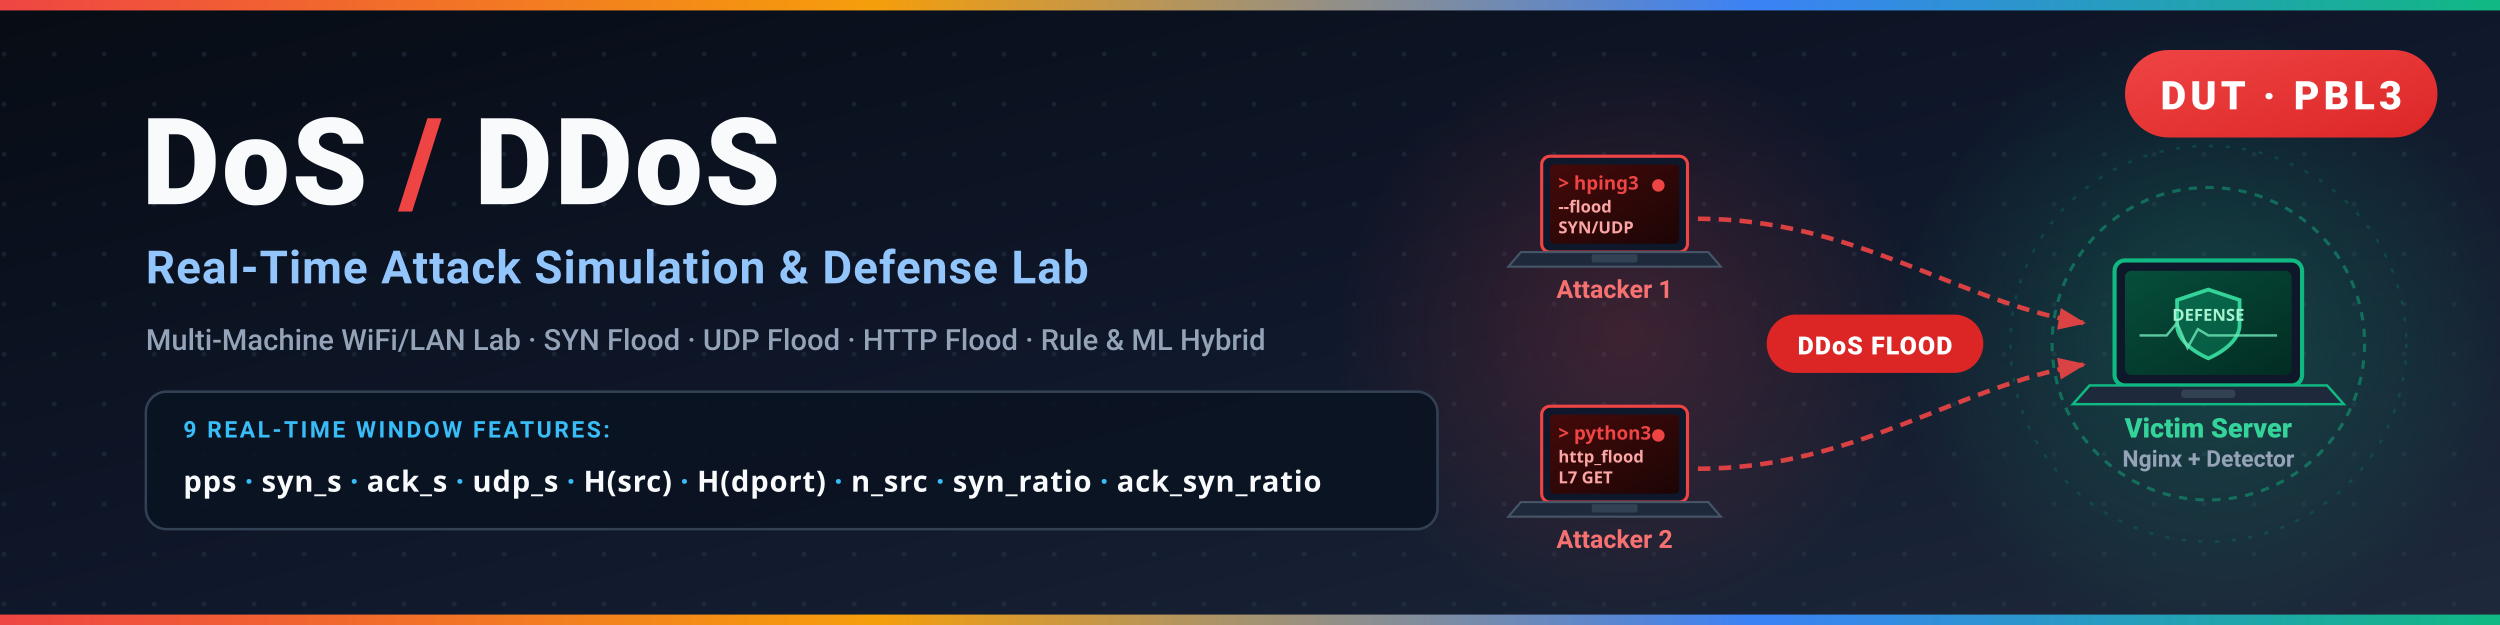
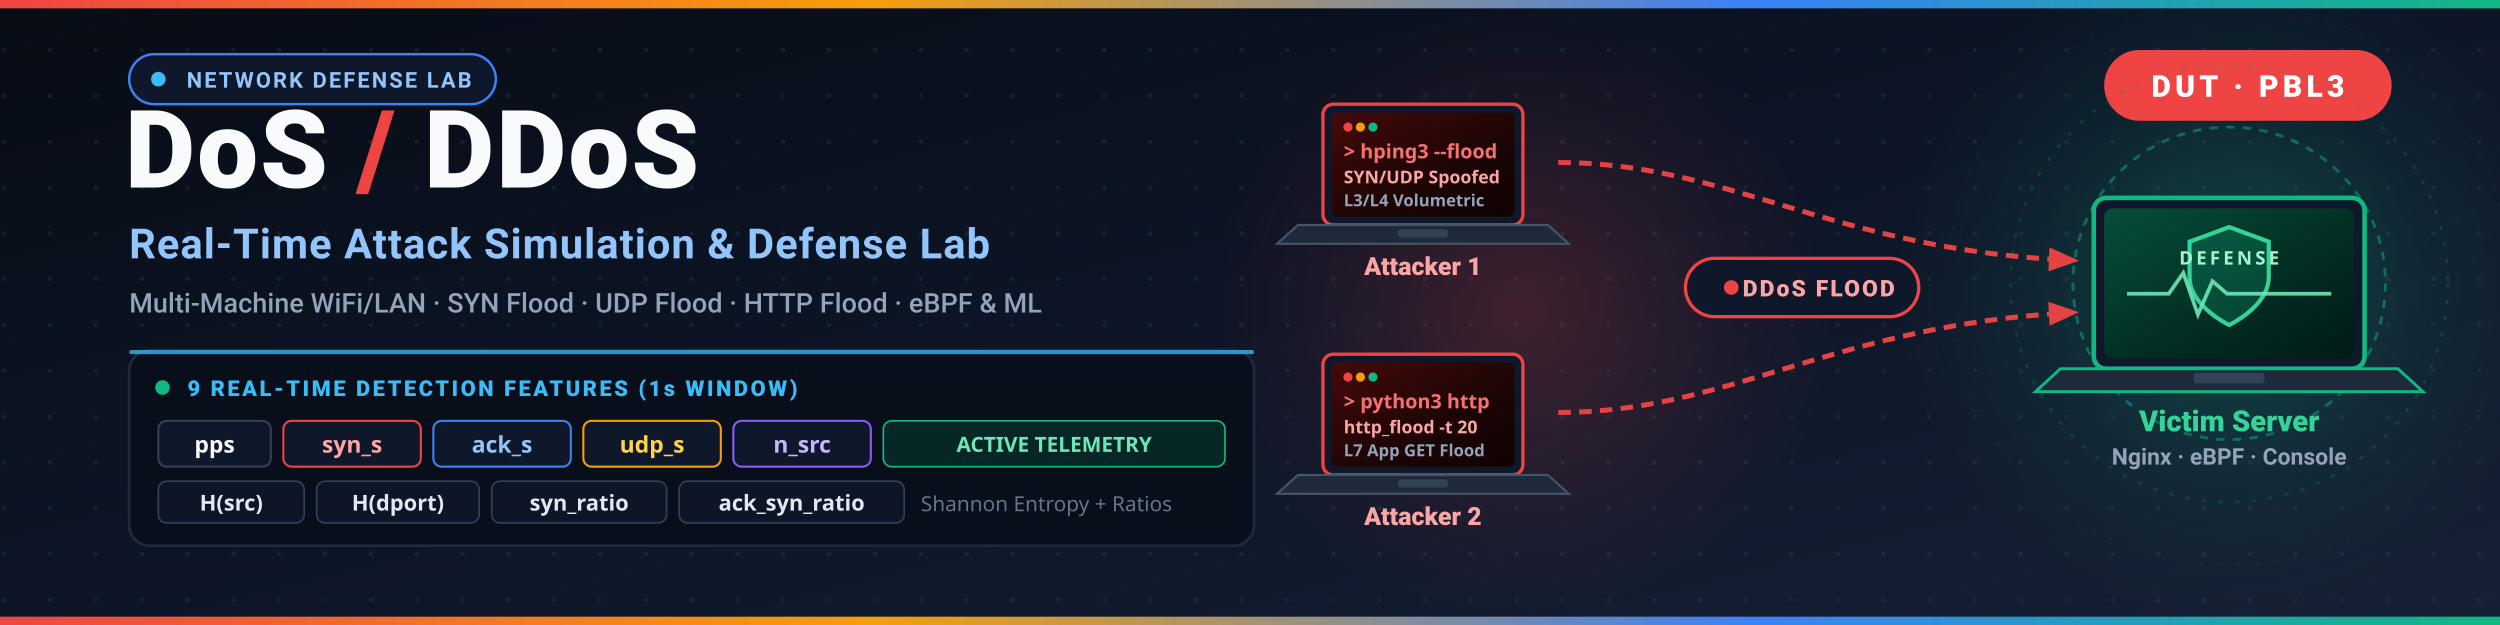
<svg xmlns="http://www.w3.org/2000/svg" width="1200" height="300" viewBox="0 0 1200 300" role="img" aria-label="DoS/DDoS Attack Simulation and Real-time Defense Lab - PBL3">
  <defs>
    <linearGradient id="bg" x1="0" y1="0" x2="1" y2="1">
      <stop offset="0%" stop-color="#070c14" />
-       <stop offset="50%" stop-color="#0f172a" />
-       <stop offset="100%" stop-color="#1e293b" />
+       <stop offset="50%" stop-color="#0d1527" />
+       <stop offset="100%" stop-color="#162035" />
    </linearGradient>
    <radialGradient id="glow-victim" cx="50%" cy="50%" r="50%">
-       <stop offset="0%" stop-color="#10b981" stop-opacity="0.25" />
+       <stop offset="0%" stop-color="#10b981" stop-opacity="0.30" />
+       <stop offset="60%" stop-color="#10b981" stop-opacity="0.08" />
      <stop offset="100%" stop-color="#10b981" stop-opacity="0" />
    </radialGradient>
    <radialGradient id="glow-attack" cx="50%" cy="50%" r="50%">
-       <stop offset="0%" stop-color="#ef4444" stop-opacity="0.20" />
+       <stop offset="0%" stop-color="#ef4444" stop-opacity="0.22" />
+       <stop offset="70%" stop-color="#ef4444" stop-opacity="0.05" />
      <stop offset="100%" stop-color="#ef4444" stop-opacity="0" />
    </radialGradient>
-     <linearGradient id="badge-pbl3" x1="0" y1="0" x2="1" y2="1">
-       <stop offset="0%" stop-color="#ef4444" />
-       <stop offset="100%" stop-color="#dc2626" />
-     </linearGradient>
    <linearGradient id="bar-gradient" x1="0" y1="0" x2="1" y2="0">
      <stop offset="0%" stop-color="#ef4444" />
      <stop offset="35%" stop-color="#f59e0b" />
      <stop offset="70%" stop-color="#3b82f6" />
      <stop offset="100%" stop-color="#10b981" />
    </linearGradient>
    <linearGradient id="laptop-screen-victim" x1="0" y1="0" x2="1" y2="1">
      <stop offset="0%" stop-color="#064e3b" />
-       <stop offset="100%" stop-color="#022c22" />
+       <stop offset="60%" stop-color="#022c22" />
+       <stop offset="100%" stop-color="#011b15" />
    </linearGradient>
    <linearGradient id="laptop-screen-att" x1="0" y1="0" x2="1" y2="1">
      <stop offset="0%" stop-color="#450a0a" />
-       <stop offset="100%" stop-color="#1c0505" />
+       <stop offset="60%" stop-color="#1c0505" />
+       <stop offset="100%" stop-color="#100303" />
    </linearGradient>
-     <pattern id="dot-grid" width="24" height="24" patternUnits="userSpaceOnUse">
-       <circle cx="2" cy="2" r="1.2" fill="#334155" fill-opacity="0.35" />
+     <pattern id="dot-grid" width="22" height="22" patternUnits="userSpaceOnUse">
+       <circle cx="2" cy="2" r="1.1" fill="#334155" fill-opacity="0.30" />
    </pattern>
-     <marker id="arrow-red" viewBox="0 0 10 10" refX="9" refY="5" markerWidth="6" markerHeight="6" orient="auto-start-reverse">
+     <marker id="arrow-red" viewBox="0 0 10 10" refX="8" refY="5" markerWidth="6" markerHeight="6" orient="auto-start-reverse">
      <path d="M 0 1 L 10 5 L 0 9 z" fill="#ef4444" />
    </marker>
  </defs>
  <rect width="1200" height="300" fill="url(#bg)" />
  <rect width="1200" height="300" fill="url(#dot-grid)" />
-   <circle cx="780" cy="160" r="140" fill="url(#glow-attack)" />
-   <circle cx="1060" cy="160" r="150" fill="url(#glow-victim)" />
-   <rect x="0" y="0" width="1200" height="5" fill="url(#bar-gradient)" />
-   <rect x="0" y="295" width="1200" height="5" fill="url(#bar-gradient)" />
-   <text x="68" y="98" font-family="'Segoe UI', -apple-system, BlinkMacSystemFont, Roboto, Helvetica, Arial, sans-serif" font-size="58" font-weight="900" fill="#f8fafc" letter-spacing="1">
+   <circle cx="730" cy="150" r="150" fill="url(#glow-attack)" />
+   <circle cx="1070" cy="136" r="160" fill="url(#glow-victim)" />
+   <rect x="0" y="0" width="1200" height="4" fill="url(#bar-gradient)" />
+   <rect x="0" y="296" width="1200" height="4" fill="url(#bar-gradient)" />
+   <g transform="translate(62, 26)">
+     <rect width="176" height="24" rx="12" fill="#0f172a" stroke="#3b82f6" stroke-width="1.2" />
+     <circle cx="14" cy="12" r="3.5" fill="#38bdf8" />
+     <text x="96" y="12.5" font-family="'Segoe UI', -apple-system, BlinkMacSystemFont, Roboto, sans-serif" font-size="10.5" font-weight="700" fill="#93c5fd" text-anchor="middle" dominant-baseline="central" letter-spacing="1">NETWORK DEFENSE LAB</text>
+   </g>
+   <text x="60" y="90" font-family="'Segoe UI', -apple-system, BlinkMacSystemFont, Roboto, Helvetica, Arial, sans-serif" font-size="52" font-weight="900" fill="#f8fafc" letter-spacing="1">
    DoS <tspan fill="#ef4444">/</tspan> DDoS
  </text>
-   <text x="70" y="136" font-family="'Segoe UI', -apple-system, BlinkMacSystemFont, Roboto, Helvetica, Arial, sans-serif" font-size="22" font-weight="700" fill="#93c5fd" letter-spacing="0.5">
+   <text x="62" y="124" font-family="'Segoe UI', -apple-system, BlinkMacSystemFont, Roboto, Helvetica, Arial, sans-serif" font-size="20" font-weight="700" fill="#93c5fd" letter-spacing="0.5">
    Real-Time Attack Simulation &amp; Defense Lab
  </text>
-   <text x="70" y="168" font-family="'Segoe UI', -apple-system, BlinkMacSystemFont, Roboto, Helvetica, Arial, sans-serif" font-size="14" font-weight="500" fill="#94a3b8">
-     Multi-Machine WiFi/LAN Lab · SYN Flood · UDP Flood · HTTP Flood · Rule &amp; ML Hybrid
+   <text x="62" y="150" font-family="'Segoe UI', -apple-system, BlinkMacSystemFont, Roboto, Helvetica, Arial, sans-serif" font-size="13" font-weight="500" fill="#94a3b8">
+     Multi-Machine WiFi/LAN · SYN Flood · UDP Flood · HTTP Flood · eBPF &amp; ML
  </text>
-   <g transform="translate(70, 188)">
-     <rect width="620" height="66" rx="10" fill="#0b1322" fill-opacity="0.9" stroke="#334155" stroke-width="1.2" />
-     <text x="18" y="22" font-family="'Segoe UI', -apple-system, BlinkMacSystemFont, Roboto, sans-serif" font-size="11" font-weight="700" fill="#38bdf8" letter-spacing="1.2">
-       9 REAL-TIME WINDOW FEATURES:
+   <g transform="translate(62, 168)">
+     <rect width="540" height="94" rx="10" fill="#080e1a" fill-opacity="0.95" stroke="#1e293b" stroke-width="1.4" />
+     <rect width="540" height="2" rx="1" fill="#38bdf8" fill-opacity="0.75" />
+     <circle cx="16" cy="18" r="3.5" fill="#10b981" />
+     <text x="28" y="18.5" font-family="'Segoe UI', -apple-system, BlinkMacSystemFont, Roboto, sans-serif" font-size="10.5" font-weight="800" fill="#38bdf8" dominant-baseline="central" letter-spacing="1.2">
+       9 REAL-TIME DETECTION FEATURES (1s WINDOW)
    </text>
-     <text x="18" y="48" font-family="'Segoe UI', Consolas, 'Roboto Mono', monospace" font-size="14" font-weight="600" fill="#f8fafc" letter-spacing="0.4">
-       pps <tspan fill="#38bdf8">·</tspan>
-       syn_s <tspan fill="#38bdf8">·</tspan>
-       ack_s <tspan fill="#38bdf8">·</tspan>
-       udp_s <tspan fill="#38bdf8">·</tspan>
-       H(src) <tspan fill="#38bdf8">·</tspan>
-       H(dport) <tspan fill="#38bdf8">·</tspan>
-       n_src <tspan fill="#38bdf8">·</tspan>
-       syn_ratio <tspan fill="#38bdf8">·</tspan>
-       ack_syn_ratio
-     </text>
+     <g transform="translate(14, 34)">
+       <g transform="translate(0, 0)">
+         <rect width="54" height="22" rx="4" fill="#0f172a" stroke="#334155" stroke-width="1" />
+         <text x="27" y="11" font-family="'Segoe UI', Consolas, monospace" font-size="11" font-weight="700" fill="#f8fafc" text-anchor="middle" dominant-baseline="central">pps</text>
+       </g>
+       <g transform="translate(60, 0)">
+         <rect width="66" height="22" rx="4" fill="#0f172a" stroke="#ef4444" stroke-width="1" />
+         <text x="33" y="11" font-family="'Segoe UI', Consolas, monospace" font-size="11" font-weight="700" fill="#fca5a5" text-anchor="middle" dominant-baseline="central">syn_s</text>
+       </g>
+       <g transform="translate(132, 0)">
+         <rect width="66" height="22" rx="4" fill="#0f172a" stroke="#3b82f6" stroke-width="1" />
+         <text x="33" y="11" font-family="'Segoe UI', Consolas, monospace" font-size="11" font-weight="700" fill="#93c5fd" text-anchor="middle" dominant-baseline="central">ack_s</text>
+       </g>
+       <g transform="translate(204, 0)">
+         <rect width="66" height="22" rx="4" fill="#0f172a" stroke="#f59e0b" stroke-width="1" />
+         <text x="33" y="11" font-family="'Segoe UI', Consolas, monospace" font-size="11" font-weight="700" fill="#fcd34d" text-anchor="middle" dominant-baseline="central">udp_s</text>
+       </g>
+       <g transform="translate(276, 0)">
+         <rect width="66" height="22" rx="4" fill="#0f172a" stroke="#8b5cf6" stroke-width="1" />
+         <text x="33" y="11" font-family="'Segoe UI', Consolas, monospace" font-size="11" font-weight="700" fill="#c4b5fd" text-anchor="middle" dominant-baseline="central">n_src</text>
+       </g>
+       <g transform="translate(348, 0)">
+         <rect width="164" height="22" rx="4" fill="#064e3b" fill-opacity="0.4" stroke="#10b981" stroke-width="0.8" />
+         <text x="82" y="11" font-family="'Segoe UI', -apple-system, sans-serif" font-size="10" font-weight="700" fill="#6ee7b7" text-anchor="middle" dominant-baseline="central">ACTIVE TELEMETRY</text>
+       </g>
+     </g>
+     <g transform="translate(14, 63)">
+       <g transform="translate(0, 0)">
+         <rect width="70" height="20" rx="4" fill="#0d1527" stroke="#334155" stroke-width="0.8" />
+         <text x="35" y="10" font-family="'Segoe UI', Consolas, monospace" font-size="10.5" font-weight="600" fill="#e2e8f0" text-anchor="middle" dominant-baseline="central">H(src)</text>
+       </g>
+       <g transform="translate(76, 0)">
+         <rect width="78" height="20" rx="4" fill="#0d1527" stroke="#334155" stroke-width="0.8" />
+         <text x="39" y="10" font-family="'Segoe UI', Consolas, monospace" font-size="10.5" font-weight="600" fill="#e2e8f0" text-anchor="middle" dominant-baseline="central">H(dport)</text>
+       </g>
+       <g transform="translate(160, 0)">
+         <rect width="84" height="20" rx="4" fill="#0d1527" stroke="#334155" stroke-width="0.8" />
+         <text x="42" y="10" font-family="'Segoe UI', Consolas, monospace" font-size="10.5" font-weight="600" fill="#e2e8f0" text-anchor="middle" dominant-baseline="central">syn_ratio</text>
+       </g>
+       <g transform="translate(250, 0)">
+         <rect width="108" height="20" rx="4" fill="#0d1527" stroke="#334155" stroke-width="0.8" />
+         <text x="54" y="10" font-family="'Segoe UI', Consolas, monospace" font-size="10.5" font-weight="600" fill="#e2e8f0" text-anchor="middle" dominant-baseline="central">ack_syn_ratio</text>
+       </g>
+       <text x="366" y="10.5" font-family="'Segoe UI', -apple-system, sans-serif" font-size="10" font-weight="500" fill="#64748b" dominant-baseline="central">
+         Shannon Entropy + Ratios
+       </text>
+     </g>
  </g>
-   <g transform="translate(1020, 24)">
-     <rect width="150" height="42" rx="21" fill="url(#badge-pbl3)" />
-     <text x="75" y="22" font-family="'Segoe UI', -apple-system, BlinkMacSystemFont, Roboto, Helvetica, Arial, sans-serif" font-size="19" font-weight="800" fill="#ffffff" text-anchor="middle" dominant-baseline="central" letter-spacing="2">DUT · PBL3</text>
+   <g transform="translate(1010, 24)">
+     <rect width="138" height="34" rx="17" fill="#ef4444" />
+     <text x="69" y="17.5" font-family="'Segoe UI', -apple-system, BlinkMacSystemFont, Roboto, sans-serif" font-size="14.5" font-weight="900" fill="#ffffff" text-anchor="middle" dominant-baseline="central" letter-spacing="2">DUT · PBL3</text>
  </g>
-   <circle cx="1060" cy="165" r="75" fill="none" stroke="#10b981" stroke-width="1.5" stroke-dasharray="4 4" opacity="0.45" />
-   <circle cx="1060" cy="165" r="95" fill="none" stroke="#059669" stroke-width="1.2" stroke-dasharray="2 6" opacity="0.25" />
-   <path d="M 815 105 C 890 105, 940 145, 1000 155" fill="none" stroke="#ef4444" stroke-width="2.2" stroke-dasharray="6 4" marker-end="url(#arrow-red)" opacity="0.9" />
-   <path d="M 815 225 C 890 225, 940 185, 1000 175" fill="none" stroke="#ef4444" stroke-width="2.2" stroke-dasharray="6 4" marker-end="url(#arrow-red)" opacity="0.9" />
-   <g transform="translate(900, 165)">
-     <rect x="-52" y="-14" width="104" height="28" rx="14" fill="#dc2626" />
-     <text x="0" y="1" font-family="'Segoe UI', -apple-system, BlinkMacSystemFont, Roboto, sans-serif" font-size="12" font-weight="800" fill="#ffffff" text-anchor="middle" dominant-baseline="central" letter-spacing="0.5">DDoS FLOOD</text>
+   <circle cx="1070" cy="136" r="75" fill="none" stroke="#10b981" stroke-width="1.4" stroke-dasharray="4 4" opacity="0.45" />
+   <circle cx="1070" cy="136" r="105" fill="none" stroke="#059669" stroke-width="1.2" stroke-dasharray="2 6" opacity="0.25" />
+   <circle cx="1070" cy="136" r="135" fill="none" stroke="#047857" stroke-width="0.8" stroke-dasharray="1 8" opacity="0.15" />
+   <path d="M 748 78 C 830 78, 880 120, 995 125" fill="none" stroke="#ef4444" stroke-width="2.4" stroke-dasharray="6 4" marker-end="url(#arrow-red)" opacity="0.95" />
+   <path d="M 748 198 C 830 198, 880 156, 995 150" fill="none" stroke="#ef4444" stroke-width="2.4" stroke-dasharray="6 4" marker-end="url(#arrow-red)" opacity="0.95" />
+   <g transform="translate(865, 138)">
+     <rect x="-56" y="-14" width="112" height="28" rx="14" fill="#0f172a" stroke="#ef4444" stroke-width="1.6" />
+     <circle cx="-34" cy="0" r="3.5" fill="#ef4444" />
+     <text x="8" y="0.5" font-family="'Segoe UI', -apple-system, BlinkMacSystemFont, Roboto, sans-serif" font-size="11" font-weight="800" fill="#fca5a5" text-anchor="middle" dominant-baseline="central" letter-spacing="1">DDoS FLOOD</text>
  </g>
-   <g transform="translate(740, 75)">
-     <rect x="0" y="0" width="70" height="46" rx="4" fill="#0f172a" stroke="#ef4444" stroke-width="1.5" />
-     <rect x="4" y="4" width="62" height="38" rx="2" fill="url(#laptop-screen-att)" />
-     <text x="8" y="16" font-family="'Segoe UI', Consolas, monospace" font-size="9" font-weight="700" fill="#ef4444">&gt; hping3</text>
-     <text x="8" y="27" font-family="'Segoe UI', Consolas, monospace" font-size="8" font-weight="600" fill="#fca5a5">--flood</text>
-     <text x="8" y="37" font-family="'Segoe UI', Consolas, monospace" font-size="8" font-weight="600" fill="#fca5a5">SYN/UDP</text>
-     <circle cx="56" cy="14" r="3" fill="#ef4444" />
-     <path d="M -10 46 L 80 46 L 86 53 L -16 53 Z" fill="#1e293b" stroke="#475569" stroke-width="1" />
-     <rect x="24" y="47" width="22" height="4" rx="1" fill="#334155" />
-     <text x="35" y="68" font-family="'Segoe UI', -apple-system, BlinkMacSystemFont, Roboto, sans-serif" font-size="12" font-weight="700" fill="#f87171" text-anchor="middle">
+   <g transform="translate(635, 50)">
+     <rect x="0" y="0" width="96" height="58" rx="5" fill="#0f172a" stroke="#ef4444" stroke-width="1.6" />
+     <rect x="4" y="4" width="88" height="50" rx="3" fill="url(#laptop-screen-att)" />
+     <circle cx="12" cy="11" r="2.2" fill="#ef4444" />
+     <circle cx="18" cy="11" r="2.2" fill="#f59e0b" />
+     <circle cx="24" cy="11" r="2.2" fill="#10b981" />
+     <text x="10" y="26" font-family="'Segoe UI', Consolas, monospace" font-size="9.5" font-weight="700" fill="#f87171">&gt; hping3 --flood</text>
+     <text x="10" y="38" font-family="'Segoe UI', Consolas, monospace" font-size="8.5" font-weight="600" fill="#fca5a5">SYN/UDP Spoofed</text>
+     <text x="10" y="49" font-family="'Segoe UI', Consolas, monospace" font-size="8" font-weight="600" fill="#94a3b8">L3/L4 Volumetric</text>
+     <path d="M -12 58 L 108 58 L 118 67 L -22 67 Z" fill="#1e293b" stroke="#475569" stroke-width="1" />
+     <rect x="36" y="60" width="24" height="4" rx="1.5" fill="#334155" />
+     <text x="48" y="82" font-family="'Segoe UI', -apple-system, BlinkMacSystemFont, Roboto, sans-serif" font-size="12" font-weight="800" fill="#fca5a5" text-anchor="middle">
      Attacker 1
    </text>
  </g>
-   <g transform="translate(740, 195)">
-     <rect x="0" y="0" width="70" height="46" rx="4" fill="#0f172a" stroke="#ef4444" stroke-width="1.5" />
-     <rect x="4" y="4" width="62" height="38" rx="2" fill="url(#laptop-screen-att)" />
-     <text x="8" y="16" font-family="'Segoe UI', Consolas, monospace" font-size="9" font-weight="700" fill="#ef4444">&gt; python3</text>
-     <text x="8" y="27" font-family="'Segoe UI', Consolas, monospace" font-size="8" font-weight="600" fill="#fca5a5">http_flood</text>
-     <text x="8" y="37" font-family="'Segoe UI', Consolas, monospace" font-size="8" font-weight="600" fill="#fca5a5">L7 GET</text>
-     <circle cx="56" cy="14" r="3" fill="#ef4444" />
-     <path d="M -10 46 L 80 46 L 86 53 L -16 53 Z" fill="#1e293b" stroke="#475569" stroke-width="1" />
-     <rect x="24" y="47" width="22" height="4" rx="1" fill="#334155" />
-     <text x="35" y="68" font-family="'Segoe UI', -apple-system, BlinkMacSystemFont, Roboto, sans-serif" font-size="12" font-weight="700" fill="#f87171" text-anchor="middle">
+   <g transform="translate(635, 170)">
+     <rect x="0" y="0" width="96" height="58" rx="5" fill="#0f172a" stroke="#ef4444" stroke-width="1.6" />
+     <rect x="4" y="4" width="88" height="50" rx="3" fill="url(#laptop-screen-att)" />
+     <circle cx="12" cy="11" r="2.2" fill="#ef4444" />
+     <circle cx="18" cy="11" r="2.2" fill="#f59e0b" />
+     <circle cx="24" cy="11" r="2.2" fill="#10b981" />
+     <text x="10" y="26" font-family="'Segoe UI', Consolas, monospace" font-size="9.5" font-weight="700" fill="#f87171">&gt; python3 http</text>
+     <text x="10" y="38" font-family="'Segoe UI', Consolas, monospace" font-size="8.5" font-weight="600" fill="#fca5a5">http_flood -t 20</text>
+     <text x="10" y="49" font-family="'Segoe UI', Consolas, monospace" font-size="8" font-weight="600" fill="#94a3b8">L7 App GET Flood</text>
+     <path d="M -12 58 L 108 58 L 118 67 L -22 67 Z" fill="#1e293b" stroke="#475569" stroke-width="1" />
+     <rect x="36" y="60" width="24" height="4" rx="1.5" fill="#334155" />
+     <text x="48" y="82" font-family="'Segoe UI', -apple-system, BlinkMacSystemFont, Roboto, sans-serif" font-size="12" font-weight="800" fill="#fca5a5" text-anchor="middle">
      Attacker 2
    </text>
  </g>
-   <g transform="translate(1015, 125)">
-     <rect x="0" y="0" width="90" height="60" rx="5" fill="#0f172a" stroke="#10b981" stroke-width="2" />
-     <rect x="5" y="5" width="80" height="50" rx="3" fill="url(#laptop-screen-victim)" />
-     <path d="M 45 14 L 60 19 L 60 31 C 60 41 45 47 45 47 C 45 47 30 41 30 31 L 30 19 Z" fill="#10b981" fill-opacity="0.3" stroke="#34d399" stroke-width="1.8" />
-     <path d="M 12 36 L 25 36 L 30 30 L 35 42 L 40 33 L 45 36 L 78 36" fill="none" stroke="#6ee7b7" stroke-width="1.2" opacity="0.8" />
-     <text x="45" y="29" font-family="'Segoe UI', sans-serif" font-size="8" font-weight="800" fill="#a7f3d0" text-anchor="middle">DEFENSE</text>
-     <path d="M -12 60 L 102 60 L 110 69 L -20 69 Z" fill="#1e293b" stroke="#10b981" stroke-width="1.2" />
-     <rect x="32" y="62" width="26" height="4" rx="1.5" fill="#334155" />
-     <text x="45" y="85" font-family="'Segoe UI', -apple-system, BlinkMacSystemFont, Roboto, sans-serif" font-size="13" font-weight="800" fill="#34d399" text-anchor="middle">
+   <g transform="translate(1005, 95)">
+     <rect x="0" y="0" width="130" height="82" rx="6" fill="#0f172a" stroke="#10b981" stroke-width="2.2" />
+     <rect x="5" y="5" width="120" height="72" rx="4" fill="url(#laptop-screen-victim)" />
+     <path d="M 65 14 L 84 21 L 84 38 C 84 52 65 61 65 61 C 65 61 46 52 46 38 L 46 21 Z" fill="#10b981" fill-opacity="0.22" stroke="#34d399" stroke-width="2" />
+     <path d="M 16 46 L 36 46 L 43 36 L 50 56 L 57 40 L 64 46 L 114 46" fill="none" stroke="#6ee7b7" stroke-width="1.8" opacity="0.9" />
+     <text x="65" y="32" font-family="'Segoe UI', sans-serif" font-size="9" font-weight="800" fill="#a7f3d0" text-anchor="middle" letter-spacing="1.5">DEFENSE</text>
+     <path d="M -16 82 L 146 82 L 158 93 L -28 93 Z" fill="#1e293b" stroke="#10b981" stroke-width="1.4" />
+     <rect x="48" y="84" width="34" height="5" rx="1.5" fill="#334155" />
+     <text x="65" y="112" font-family="'Segoe UI', -apple-system, BlinkMacSystemFont, Roboto, sans-serif" font-size="14" font-weight="900" fill="#34d399" text-anchor="middle">
      Victim Server
    </text>
-     <text x="45" y="99" font-family="'Segoe UI', -apple-system, BlinkMacSystemFont, Roboto, sans-serif" font-size="11" font-weight="600" fill="#94a3b8" text-anchor="middle">
-       Nginx + Detector
+     <text x="65" y="128" font-family="'Segoe UI', -apple-system, BlinkMacSystemFont, Roboto, sans-serif" font-size="11" font-weight="600" fill="#94a3b8" text-anchor="middle">
+       Nginx · eBPF · Console
    </text>
  </g>
</svg>
